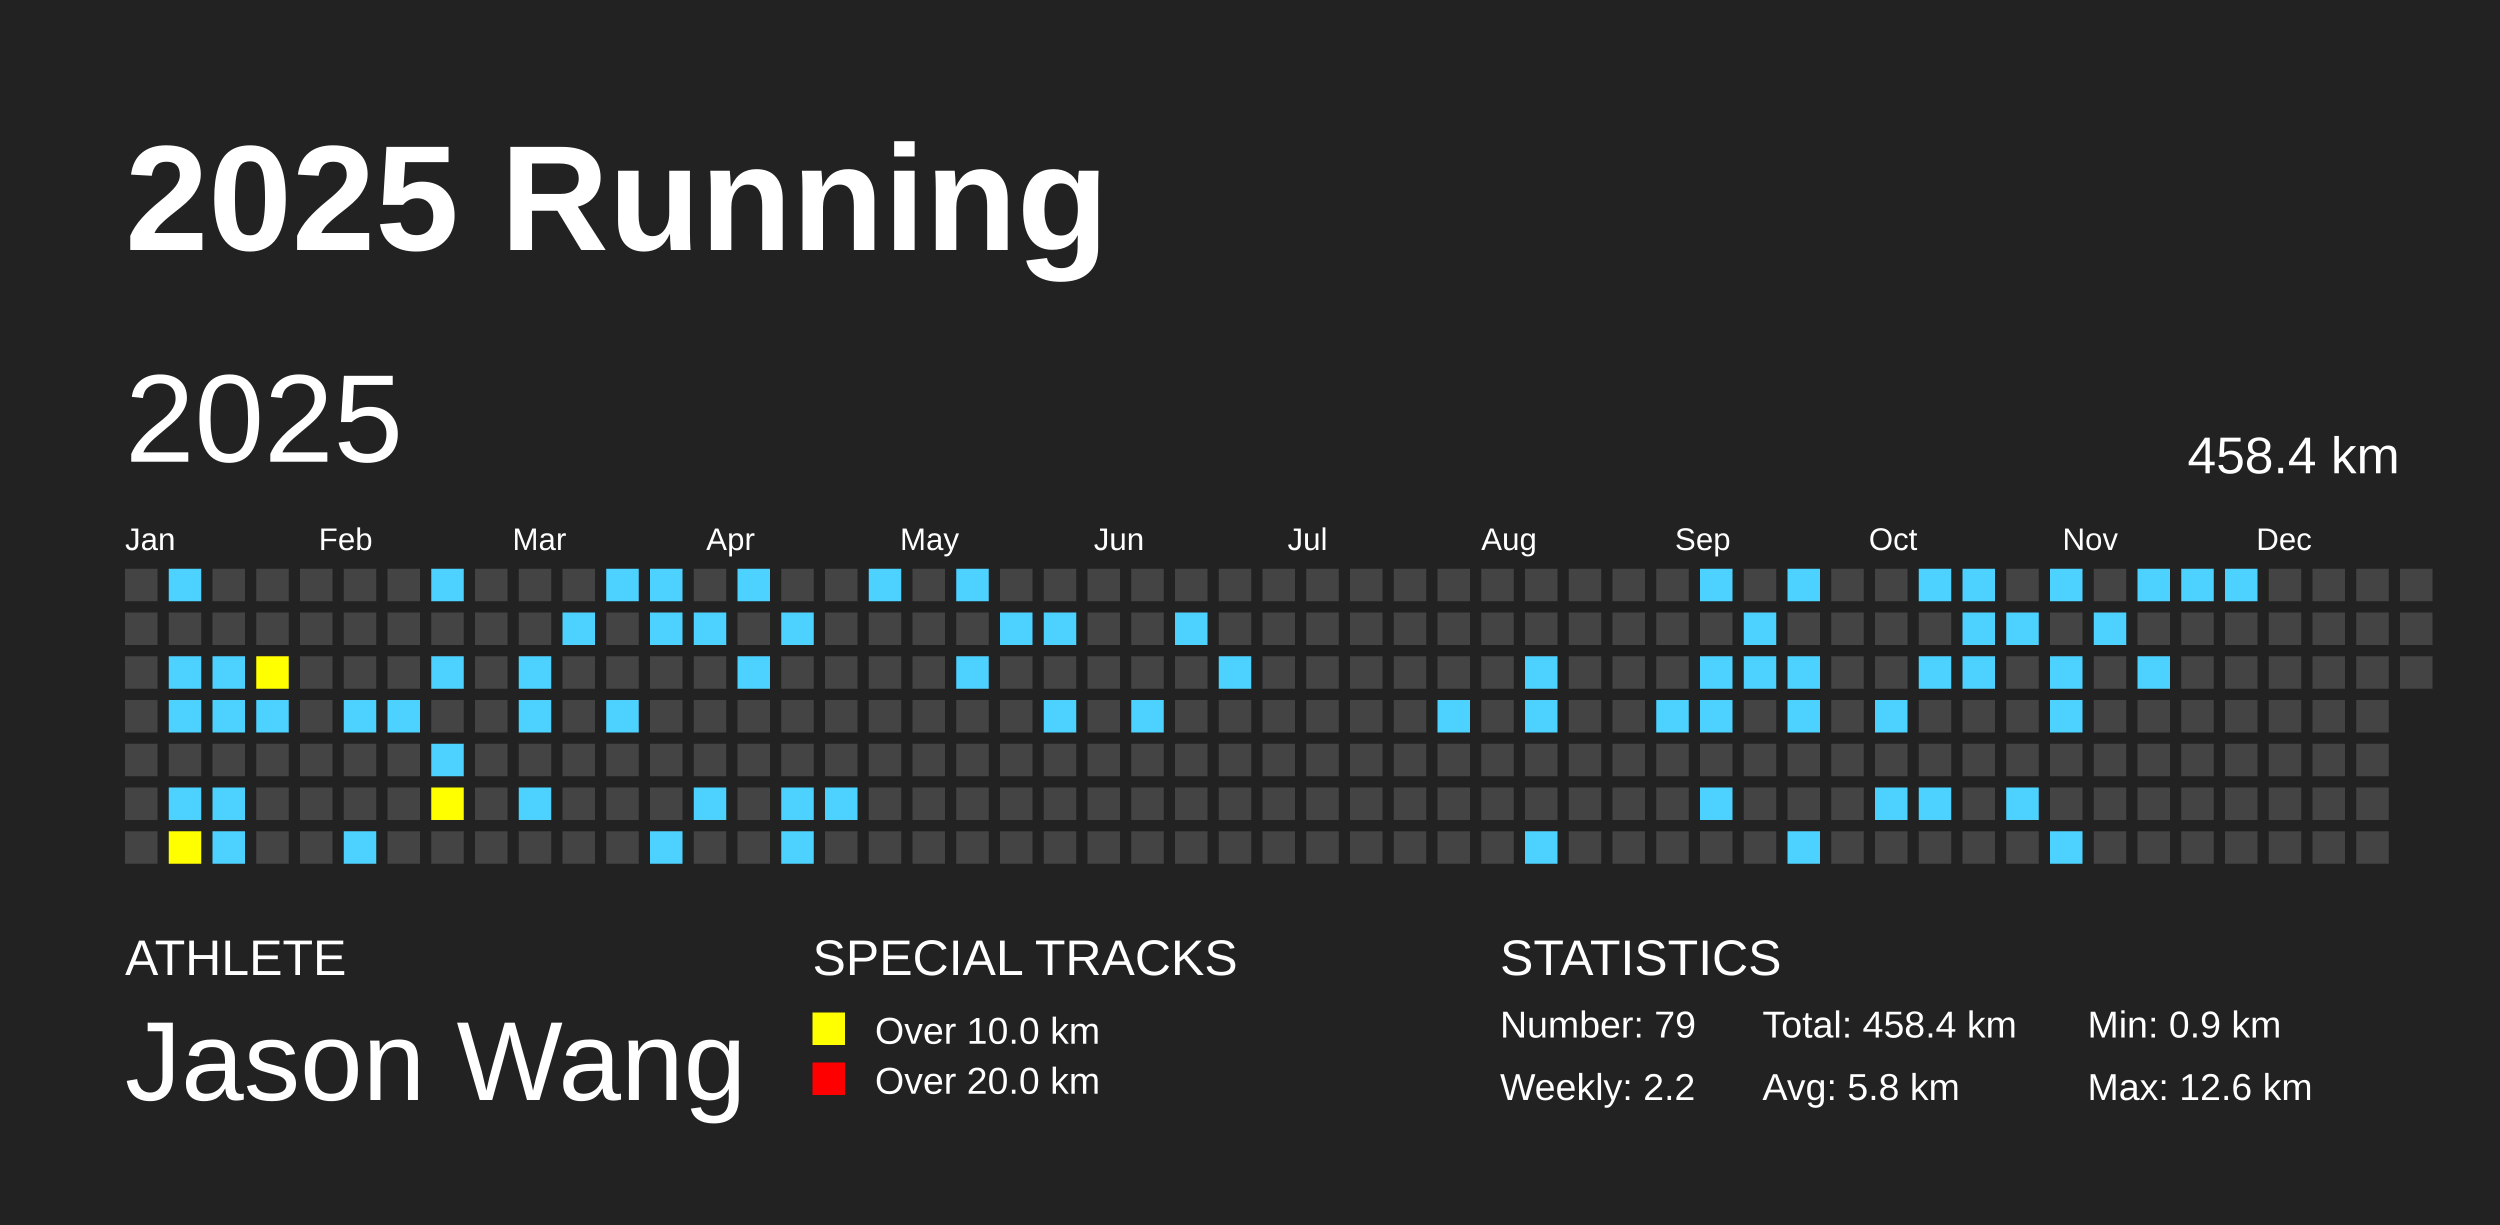
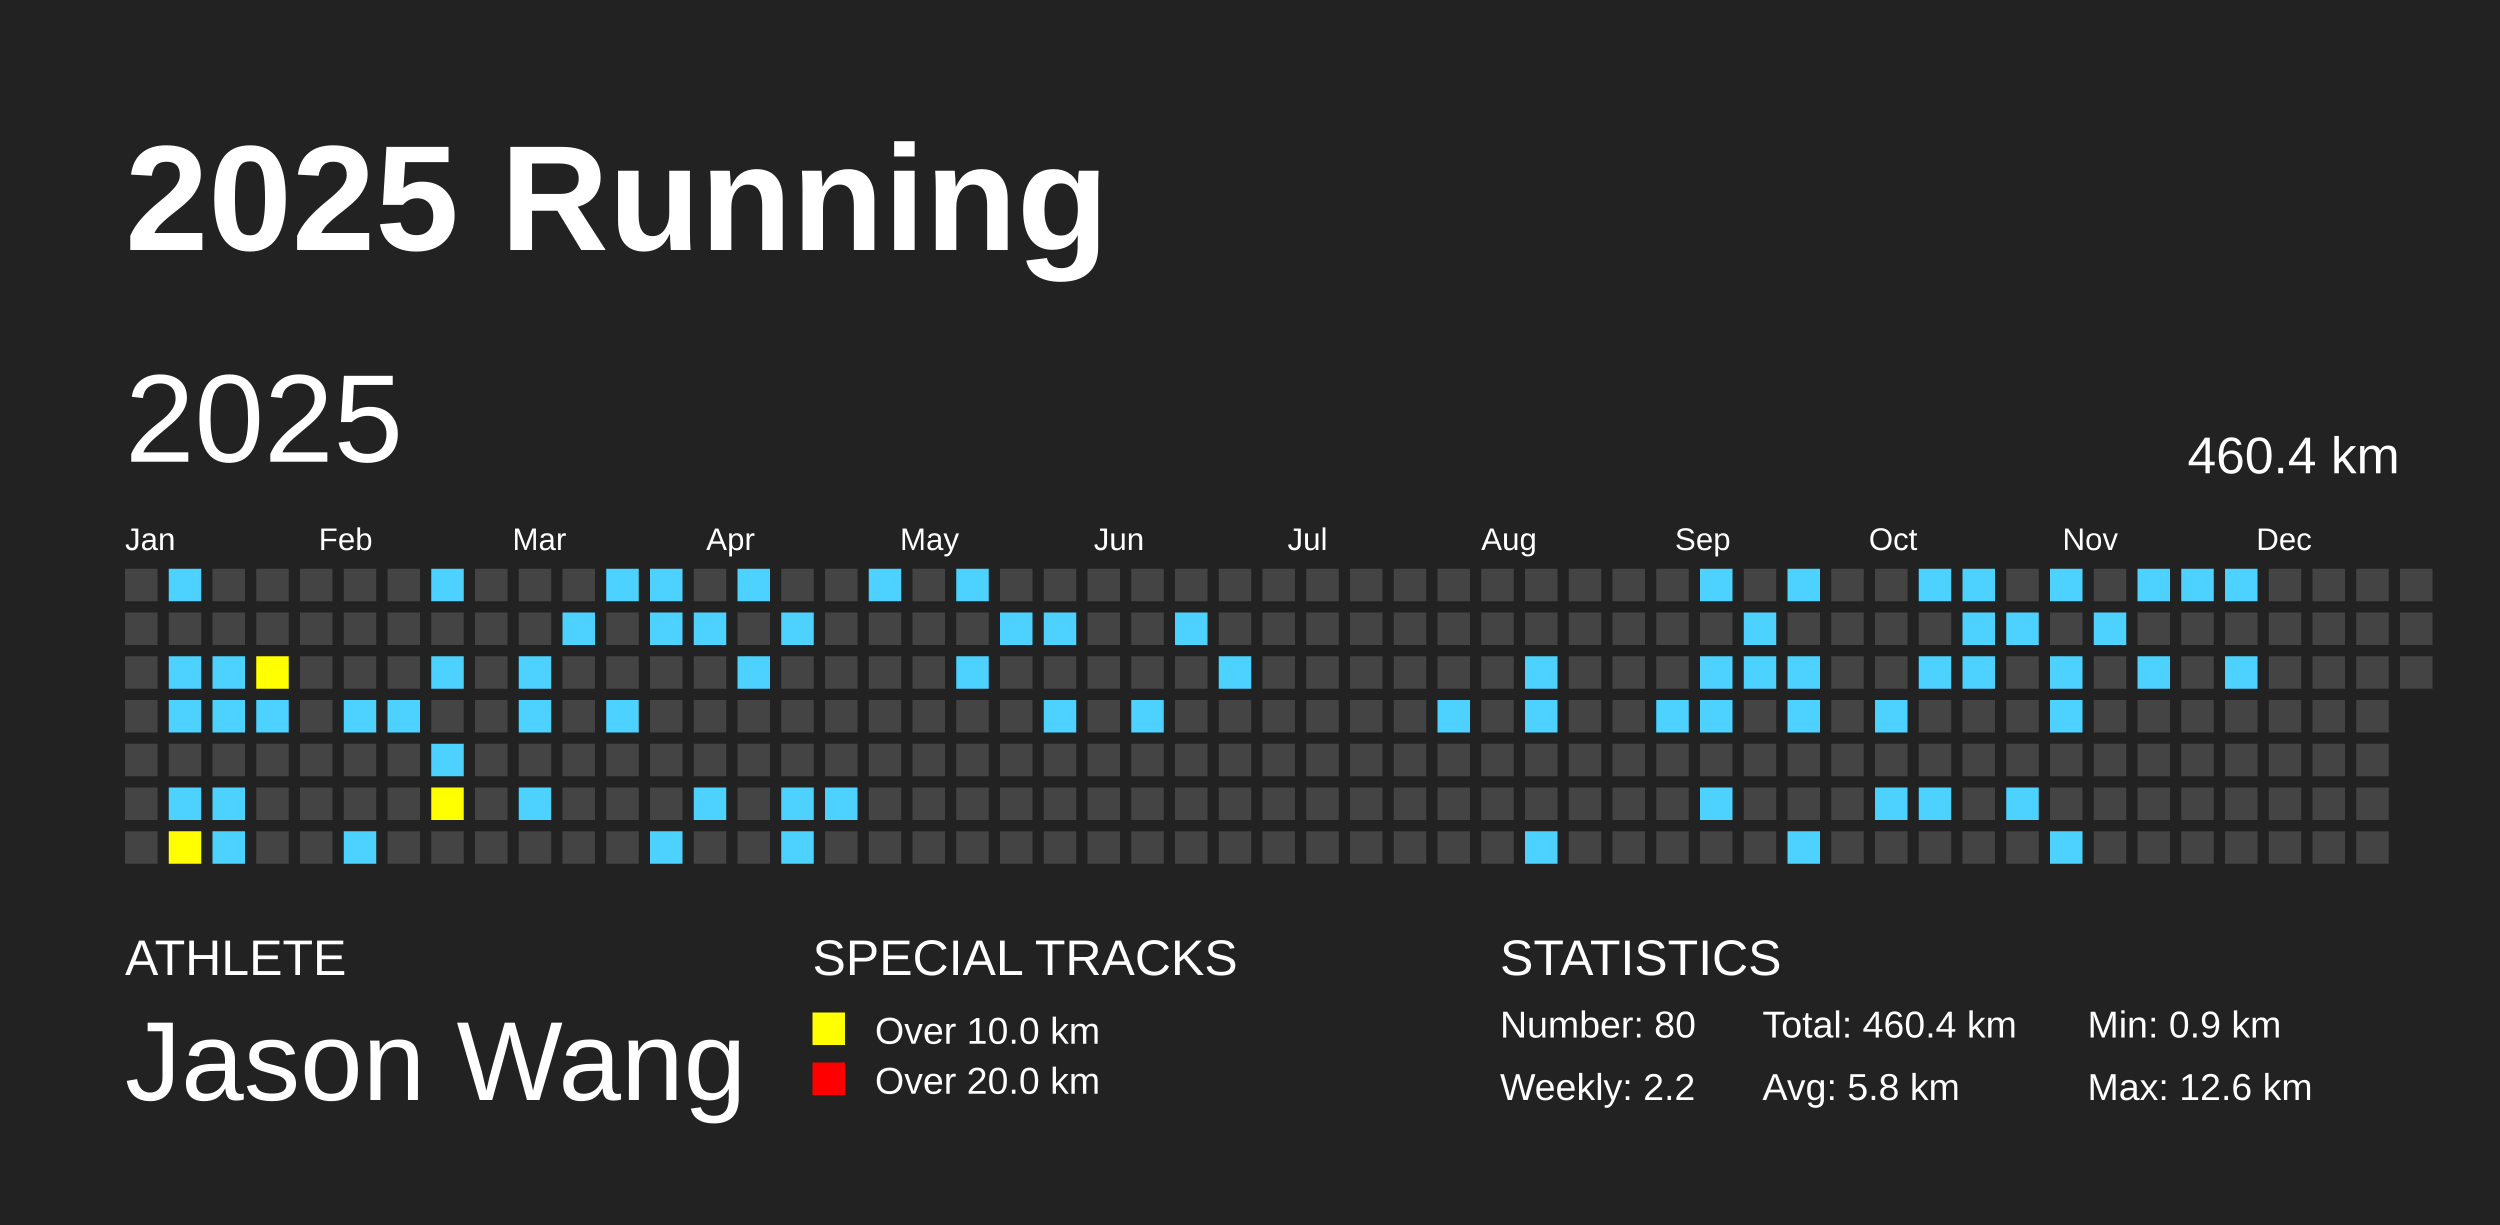
<svg xmlns="http://www.w3.org/2000/svg" baseProfile="full" height="98mm" version="1.1" viewBox="0,0,200,98" width="200mm">
  <defs />
  <rect fill="#222222" height="98" width="200" x="0" y="0" />
  <text fill="#FFFFFF" style="font-size:12px; font-family:Arial; font-weight:bold;" x="10" y="20">2025 Running</text>
  <text fill="#FFFFFF" style="font-size:4px; font-family:Arial" x="10" y="78">ATHLETE</text>
  <text fill="#FFFFFF" style="font-size:9px; font-family:Arial" x="10" y="88">Jason Wang</text>
  <text fill="#FFFFFF" style="font-size:4px; font-family:Arial" x="65" y="78">SPECIAL TRACKS</text>
  <rect fill="yellow" height="2.6" width="2.6" x="65" y="81" />
  <text fill="#FFFFFF" style="font-size:3px; font-family:Arial" x="70" y="83.5">Over 10.0 km</text>
  <rect fill="red" height="2.6" width="2.6" x="65" y="85" />
  <text fill="#FFFFFF" style="font-size:3px; font-family:Arial" x="70" y="87.5">Over 20.0 km</text>
  <text fill="#FFFFFF" style="font-size:4px; font-family:Arial" x="120" y="78">STATISTICS</text>
-   <text fill="#FFFFFF" style="font-size:3px; font-family:Arial" x="120" y="83">Number: 79</text>
+   <text fill="#FFFFFF" style="font-size:3px; font-family:Arial" x="120" y="83">Number: 80</text>
  <text fill="#FFFFFF" style="font-size:3px; font-family:Arial" x="120" y="88">Weekly: 2.2</text>
-   <text fill="#FFFFFF" style="font-size:3px; font-family:Arial" x="141" y="83">Total: 458.4 km</text>
+   <text fill="#FFFFFF" style="font-size:3px; font-family:Arial" x="141" y="83">Total: 460.4 km</text>
  <text fill="#FFFFFF" style="font-size:3px; font-family:Arial" x="141" y="88">Avg: 5.8 km</text>
  <text fill="#FFFFFF" style="font-size:3px; font-family:Arial" x="167" y="83">Min: 0.9 km</text>
  <text fill="#FFFFFF" style="font-size:3px; font-family:Arial" x="167" y="88">Max: 12.6 km</text>
  <text dominant-baseline="hanging" fill="#FFFFFF" style="font-size:10.0px; font-family:Arial;" x="10" y="30">2025</text>
-   <text dominant-baseline="hanging" fill="#FFFFFF" style="font-size:4.125px; font-family:Arial;" x="175" y="35">458.4 km</text>
+   <text dominant-baseline="hanging" fill="#FFFFFF" style="font-size:4.125px; font-family:Arial;" x="175" y="35">460.4 km</text>
  <text fill="#FFFFFF" style="font-size:2.5px; font-family:Arial" x="10.0" y="44">Jan</text>
  <text fill="#FFFFFF" style="font-size:2.5px; font-family:Arial" x="25.5" y="44">Feb</text>
  <text fill="#FFFFFF" style="font-size:2.5px; font-family:Arial" x="41.0" y="44">Mar</text>
  <text fill="#FFFFFF" style="font-size:2.5px; font-family:Arial" x="56.5" y="44">Apr</text>
  <text fill="#FFFFFF" style="font-size:2.5px; font-family:Arial" x="72.0" y="44">May</text>
  <text fill="#FFFFFF" style="font-size:2.5px; font-family:Arial" x="87.5" y="44">Jun</text>
  <text fill="#FFFFFF" style="font-size:2.5px; font-family:Arial" x="103.0" y="44">Jul</text>
  <text fill="#FFFFFF" style="font-size:2.5px; font-family:Arial" x="118.5" y="44">Aug</text>
  <text fill="#FFFFFF" style="font-size:2.5px; font-family:Arial" x="134.0" y="44">Sep</text>
  <text fill="#FFFFFF" style="font-size:2.5px; font-family:Arial" x="149.5" y="44">Oct</text>
  <text fill="#FFFFFF" style="font-size:2.5px; font-family:Arial" x="165.0" y="44">Nov</text>
  <text fill="#FFFFFF" style="font-size:2.5px; font-family:Arial" x="180.5" y="44">Dec</text>
  <rect fill="#444444" height="2.6" width="2.6" x="10.0" y="45.5" />
  <rect fill="#444444" height="2.6" width="2.6" x="10.0" y="49.0" />
  <rect fill="#444444" height="2.6" width="2.6" x="10.0" y="52.5" />
  <rect fill="#444444" height="2.6" width="2.6" x="10.0" y="56.0" />
  <rect fill="#444444" height="2.6" width="2.6" x="10.0" y="59.5" />
  <rect fill="#444444" height="2.6" width="2.6" x="10.0" y="63.0" />
  <rect fill="#444444" height="2.6" width="2.6" x="10.0" y="66.5" />
  <rect fill="#4DD2FF" height="2.6" width="2.6" x="13.5" y="45.5" />
  <rect fill="#444444" height="2.6" width="2.6" x="13.5" y="49.0" />
  <rect fill="#4DD2FF" height="2.6" width="2.6" x="13.5" y="52.5" />
  <rect fill="#4DD2FF" height="2.6" width="2.6" x="13.5" y="56.0" />
  <rect fill="#444444" height="2.6" width="2.6" x="13.5" y="59.5" />
  <rect fill="#4DD2FF" height="2.6" width="2.6" x="13.5" y="63.0" />
  <rect fill="yellow" height="2.6" width="2.6" x="13.5" y="66.5" />
  <rect fill="#444444" height="2.6" width="2.6" x="17.0" y="45.5" />
  <rect fill="#444444" height="2.6" width="2.6" x="17.0" y="49.0" />
  <rect fill="#4DD2FF" height="2.6" width="2.6" x="17.0" y="52.5" />
  <rect fill="#4DD2FF" height="2.6" width="2.6" x="17.0" y="56.0" />
  <rect fill="#444444" height="2.6" width="2.6" x="17.0" y="59.5" />
  <rect fill="#4DD2FF" height="2.6" width="2.6" x="17.0" y="63.0" />
  <rect fill="#4DD2FF" height="2.6" width="2.6" x="17.0" y="66.5" />
  <rect fill="#444444" height="2.6" width="2.6" x="20.5" y="45.5" />
  <rect fill="#444444" height="2.6" width="2.6" x="20.5" y="49.0" />
  <rect fill="yellow" height="2.6" width="2.6" x="20.5" y="52.5" />
  <rect fill="#4DD2FF" height="2.6" width="2.6" x="20.5" y="56.0" />
  <rect fill="#444444" height="2.6" width="2.6" x="20.5" y="59.5" />
  <rect fill="#444444" height="2.6" width="2.6" x="20.5" y="63.0" />
  <rect fill="#444444" height="2.6" width="2.6" x="20.5" y="66.5" />
  <rect fill="#444444" height="2.6" width="2.6" x="24.0" y="45.5" />
  <rect fill="#444444" height="2.6" width="2.6" x="24.0" y="49.0" />
  <rect fill="#444444" height="2.6" width="2.6" x="24.0" y="52.5" />
  <rect fill="#444444" height="2.6" width="2.6" x="24.0" y="56.0" />
  <rect fill="#444444" height="2.6" width="2.6" x="24.0" y="59.5" />
  <rect fill="#444444" height="2.6" width="2.6" x="24.0" y="63.0" />
  <rect fill="#444444" height="2.6" width="2.6" x="24.0" y="66.5" />
  <rect fill="#444444" height="2.6" width="2.6" x="27.5" y="45.5" />
  <rect fill="#444444" height="2.6" width="2.6" x="27.5" y="49.0" />
  <rect fill="#444444" height="2.6" width="2.6" x="27.5" y="52.5" />
  <rect fill="#4DD2FF" height="2.6" width="2.6" x="27.5" y="56.0" />
  <rect fill="#444444" height="2.6" width="2.6" x="27.5" y="59.5" />
  <rect fill="#444444" height="2.6" width="2.6" x="27.5" y="63.0" />
  <rect fill="#4DD2FF" height="2.6" width="2.6" x="27.5" y="66.5" />
  <rect fill="#444444" height="2.6" width="2.6" x="31.0" y="45.5" />
  <rect fill="#444444" height="2.6" width="2.6" x="31.0" y="49.0" />
  <rect fill="#444444" height="2.6" width="2.6" x="31.0" y="52.5" />
  <rect fill="#4DD2FF" height="2.6" width="2.6" x="31.0" y="56.0" />
  <rect fill="#444444" height="2.6" width="2.6" x="31.0" y="59.5" />
  <rect fill="#444444" height="2.6" width="2.6" x="31.0" y="63.0" />
  <rect fill="#444444" height="2.6" width="2.6" x="31.0" y="66.5" />
  <rect fill="#4DD2FF" height="2.6" width="2.6" x="34.5" y="45.5" />
  <rect fill="#444444" height="2.6" width="2.6" x="34.5" y="49.0" />
  <rect fill="#4DD2FF" height="2.6" width="2.6" x="34.5" y="52.5" />
  <rect fill="#444444" height="2.6" width="2.6" x="34.5" y="56.0" />
  <rect fill="#4DD2FF" height="2.6" width="2.6" x="34.5" y="59.5" />
  <rect fill="yellow" height="2.6" width="2.6" x="34.5" y="63.0" />
  <rect fill="#444444" height="2.6" width="2.6" x="34.5" y="66.5" />
  <rect fill="#444444" height="2.6" width="2.6" x="38.0" y="45.5" />
  <rect fill="#444444" height="2.6" width="2.6" x="38.0" y="49.0" />
  <rect fill="#444444" height="2.6" width="2.6" x="38.0" y="52.5" />
  <rect fill="#444444" height="2.6" width="2.6" x="38.0" y="56.0" />
  <rect fill="#444444" height="2.6" width="2.6" x="38.0" y="59.5" />
  <rect fill="#444444" height="2.6" width="2.6" x="38.0" y="63.0" />
  <rect fill="#444444" height="2.6" width="2.6" x="38.0" y="66.5" />
  <rect fill="#444444" height="2.6" width="2.6" x="41.5" y="45.5" />
  <rect fill="#444444" height="2.6" width="2.6" x="41.5" y="49.0" />
  <rect fill="#4DD2FF" height="2.6" width="2.6" x="41.5" y="52.5" />
  <rect fill="#4DD2FF" height="2.6" width="2.6" x="41.5" y="56.0" />
  <rect fill="#444444" height="2.6" width="2.6" x="41.5" y="59.5" />
  <rect fill="#4DD2FF" height="2.6" width="2.6" x="41.5" y="63.0" />
  <rect fill="#444444" height="2.6" width="2.6" x="41.5" y="66.5" />
  <rect fill="#444444" height="2.6" width="2.6" x="45.0" y="45.5" />
  <rect fill="#4DD2FF" height="2.6" width="2.6" x="45.0" y="49.0" />
  <rect fill="#444444" height="2.6" width="2.6" x="45.0" y="52.5" />
  <rect fill="#444444" height="2.6" width="2.6" x="45.0" y="56.0" />
  <rect fill="#444444" height="2.6" width="2.6" x="45.0" y="59.5" />
  <rect fill="#444444" height="2.6" width="2.6" x="45.0" y="63.0" />
  <rect fill="#444444" height="2.6" width="2.6" x="45.0" y="66.5" />
  <rect fill="#4DD2FF" height="2.6" width="2.6" x="48.5" y="45.5" />
  <rect fill="#444444" height="2.6" width="2.6" x="48.5" y="49.0" />
  <rect fill="#444444" height="2.6" width="2.6" x="48.5" y="52.5" />
  <rect fill="#4DD2FF" height="2.6" width="2.6" x="48.5" y="56.0" />
  <rect fill="#444444" height="2.6" width="2.6" x="48.5" y="59.5" />
  <rect fill="#444444" height="2.6" width="2.6" x="48.5" y="63.0" />
  <rect fill="#444444" height="2.6" width="2.6" x="48.5" y="66.5" />
  <rect fill="#4DD2FF" height="2.6" width="2.6" x="52.0" y="45.5" />
  <rect fill="#4DD2FF" height="2.6" width="2.6" x="52.0" y="49.0" />
  <rect fill="#444444" height="2.6" width="2.6" x="52.0" y="52.5" />
  <rect fill="#444444" height="2.6" width="2.6" x="52.0" y="56.0" />
  <rect fill="#444444" height="2.6" width="2.6" x="52.0" y="59.5" />
  <rect fill="#444444" height="2.6" width="2.6" x="52.0" y="63.0" />
  <rect fill="#4DD2FF" height="2.6" width="2.6" x="52.0" y="66.5" />
  <rect fill="#444444" height="2.6" width="2.6" x="55.5" y="45.5" />
  <rect fill="#4DD2FF" height="2.6" width="2.6" x="55.5" y="49.0" />
  <rect fill="#444444" height="2.6" width="2.6" x="55.5" y="52.5" />
  <rect fill="#444444" height="2.6" width="2.6" x="55.5" y="56.0" />
  <rect fill="#444444" height="2.6" width="2.6" x="55.5" y="59.5" />
  <rect fill="#4DD2FF" height="2.6" width="2.6" x="55.5" y="63.0" />
  <rect fill="#444444" height="2.6" width="2.6" x="55.5" y="66.5" />
  <rect fill="#4DD2FF" height="2.6" width="2.6" x="59.0" y="45.5" />
  <rect fill="#444444" height="2.6" width="2.6" x="59.0" y="49.0" />
  <rect fill="#4DD2FF" height="2.6" width="2.6" x="59.0" y="52.5" />
  <rect fill="#444444" height="2.6" width="2.6" x="59.0" y="56.0" />
  <rect fill="#444444" height="2.6" width="2.6" x="59.0" y="59.5" />
  <rect fill="#444444" height="2.6" width="2.6" x="59.0" y="63.0" />
  <rect fill="#444444" height="2.6" width="2.6" x="59.0" y="66.5" />
  <rect fill="#444444" height="2.6" width="2.6" x="62.5" y="45.5" />
  <rect fill="#4DD2FF" height="2.6" width="2.6" x="62.5" y="49.0" />
  <rect fill="#444444" height="2.6" width="2.6" x="62.5" y="52.5" />
  <rect fill="#444444" height="2.6" width="2.6" x="62.5" y="56.0" />
  <rect fill="#444444" height="2.6" width="2.6" x="62.5" y="59.5" />
  <rect fill="#4DD2FF" height="2.6" width="2.6" x="62.5" y="63.0" />
  <rect fill="#4DD2FF" height="2.6" width="2.6" x="62.5" y="66.5" />
  <rect fill="#444444" height="2.6" width="2.6" x="66.0" y="45.5" />
  <rect fill="#444444" height="2.6" width="2.6" x="66.0" y="49.0" />
  <rect fill="#444444" height="2.6" width="2.6" x="66.0" y="52.5" />
  <rect fill="#444444" height="2.6" width="2.6" x="66.0" y="56.0" />
  <rect fill="#444444" height="2.6" width="2.6" x="66.0" y="59.5" />
  <rect fill="#4DD2FF" height="2.6" width="2.6" x="66.0" y="63.0" />
  <rect fill="#444444" height="2.6" width="2.6" x="66.0" y="66.5" />
  <rect fill="#4DD2FF" height="2.6" width="2.6" x="69.5" y="45.5" />
  <rect fill="#444444" height="2.6" width="2.6" x="69.5" y="49.0" />
  <rect fill="#444444" height="2.6" width="2.6" x="69.5" y="52.5" />
  <rect fill="#444444" height="2.6" width="2.6" x="69.5" y="56.0" />
  <rect fill="#444444" height="2.6" width="2.6" x="69.5" y="59.5" />
  <rect fill="#444444" height="2.6" width="2.6" x="69.5" y="63.0" />
  <rect fill="#444444" height="2.6" width="2.6" x="69.5" y="66.5" />
  <rect fill="#444444" height="2.6" width="2.6" x="73.0" y="45.5" />
  <rect fill="#444444" height="2.6" width="2.6" x="73.0" y="49.0" />
  <rect fill="#444444" height="2.6" width="2.6" x="73.0" y="52.5" />
  <rect fill="#444444" height="2.6" width="2.6" x="73.0" y="56.0" />
  <rect fill="#444444" height="2.6" width="2.6" x="73.0" y="59.5" />
  <rect fill="#444444" height="2.6" width="2.6" x="73.0" y="63.0" />
  <rect fill="#444444" height="2.6" width="2.6" x="73.0" y="66.5" />
  <rect fill="#4DD2FF" height="2.6" width="2.6" x="76.5" y="45.5" />
  <rect fill="#444444" height="2.6" width="2.6" x="76.5" y="49.0" />
  <rect fill="#4DD2FF" height="2.6" width="2.6" x="76.5" y="52.5" />
  <rect fill="#444444" height="2.6" width="2.6" x="76.5" y="56.0" />
  <rect fill="#444444" height="2.6" width="2.6" x="76.5" y="59.5" />
  <rect fill="#444444" height="2.6" width="2.6" x="76.5" y="63.0" />
  <rect fill="#444444" height="2.6" width="2.6" x="76.5" y="66.5" />
  <rect fill="#444444" height="2.6" width="2.6" x="80.0" y="45.5" />
  <rect fill="#4DD2FF" height="2.6" width="2.6" x="80.0" y="49.0" />
  <rect fill="#444444" height="2.6" width="2.6" x="80.0" y="52.5" />
  <rect fill="#444444" height="2.6" width="2.6" x="80.0" y="56.0" />
  <rect fill="#444444" height="2.6" width="2.6" x="80.0" y="59.5" />
  <rect fill="#444444" height="2.6" width="2.6" x="80.0" y="63.0" />
  <rect fill="#444444" height="2.6" width="2.6" x="80.0" y="66.5" />
  <rect fill="#444444" height="2.6" width="2.6" x="83.5" y="45.5" />
  <rect fill="#4DD2FF" height="2.6" width="2.6" x="83.5" y="49.0" />
  <rect fill="#444444" height="2.6" width="2.6" x="83.5" y="52.5" />
  <rect fill="#4DD2FF" height="2.6" width="2.6" x="83.5" y="56.0" />
  <rect fill="#444444" height="2.6" width="2.6" x="83.5" y="59.5" />
  <rect fill="#444444" height="2.6" width="2.6" x="83.5" y="63.0" />
  <rect fill="#444444" height="2.6" width="2.6" x="83.5" y="66.5" />
  <rect fill="#444444" height="2.6" width="2.6" x="87.0" y="45.5" />
  <rect fill="#444444" height="2.6" width="2.6" x="87.0" y="49.0" />
  <rect fill="#444444" height="2.6" width="2.6" x="87.0" y="52.5" />
  <rect fill="#444444" height="2.6" width="2.6" x="87.0" y="56.0" />
  <rect fill="#444444" height="2.6" width="2.6" x="87.0" y="59.5" />
  <rect fill="#444444" height="2.6" width="2.6" x="87.0" y="63.0" />
  <rect fill="#444444" height="2.6" width="2.6" x="87.0" y="66.5" />
  <rect fill="#444444" height="2.6" width="2.6" x="90.5" y="45.5" />
  <rect fill="#444444" height="2.6" width="2.6" x="90.5" y="49.0" />
  <rect fill="#444444" height="2.6" width="2.6" x="90.5" y="52.5" />
  <rect fill="#4DD2FF" height="2.6" width="2.6" x="90.5" y="56.0" />
  <rect fill="#444444" height="2.6" width="2.6" x="90.5" y="59.5" />
  <rect fill="#444444" height="2.6" width="2.6" x="90.5" y="63.0" />
  <rect fill="#444444" height="2.6" width="2.6" x="90.5" y="66.5" />
  <rect fill="#444444" height="2.6" width="2.6" x="94.0" y="45.5" />
  <rect fill="#4DD2FF" height="2.6" width="2.6" x="94.0" y="49.0" />
  <rect fill="#444444" height="2.6" width="2.6" x="94.0" y="52.5" />
  <rect fill="#444444" height="2.6" width="2.6" x="94.0" y="56.0" />
  <rect fill="#444444" height="2.6" width="2.6" x="94.0" y="59.5" />
  <rect fill="#444444" height="2.6" width="2.6" x="94.0" y="63.0" />
  <rect fill="#444444" height="2.6" width="2.6" x="94.0" y="66.5" />
  <rect fill="#444444" height="2.6" width="2.6" x="97.5" y="45.5" />
  <rect fill="#444444" height="2.6" width="2.6" x="97.5" y="49.0" />
  <rect fill="#4DD2FF" height="2.6" width="2.6" x="97.5" y="52.5" />
  <rect fill="#444444" height="2.6" width="2.6" x="97.5" y="56.0" />
  <rect fill="#444444" height="2.6" width="2.6" x="97.5" y="59.5" />
  <rect fill="#444444" height="2.6" width="2.6" x="97.5" y="63.0" />
  <rect fill="#444444" height="2.6" width="2.6" x="97.5" y="66.5" />
  <rect fill="#444444" height="2.6" width="2.6" x="101.0" y="45.5" />
  <rect fill="#444444" height="2.6" width="2.6" x="101.0" y="49.0" />
  <rect fill="#444444" height="2.6" width="2.6" x="101.0" y="52.5" />
  <rect fill="#444444" height="2.6" width="2.6" x="101.0" y="56.0" />
  <rect fill="#444444" height="2.6" width="2.6" x="101.0" y="59.5" />
  <rect fill="#444444" height="2.6" width="2.6" x="101.0" y="63.0" />
  <rect fill="#444444" height="2.6" width="2.6" x="101.0" y="66.5" />
  <rect fill="#444444" height="2.6" width="2.6" x="104.5" y="45.5" />
  <rect fill="#444444" height="2.6" width="2.6" x="104.5" y="49.0" />
  <rect fill="#444444" height="2.6" width="2.6" x="104.5" y="52.5" />
  <rect fill="#444444" height="2.6" width="2.6" x="104.5" y="56.0" />
  <rect fill="#444444" height="2.6" width="2.6" x="104.5" y="59.5" />
  <rect fill="#444444" height="2.6" width="2.6" x="104.5" y="63.0" />
  <rect fill="#444444" height="2.6" width="2.6" x="104.5" y="66.5" />
  <rect fill="#444444" height="2.6" width="2.6" x="108.0" y="45.5" />
  <rect fill="#444444" height="2.6" width="2.6" x="108.0" y="49.0" />
  <rect fill="#444444" height="2.6" width="2.6" x="108.0" y="52.5" />
  <rect fill="#444444" height="2.6" width="2.6" x="108.0" y="56.0" />
  <rect fill="#444444" height="2.6" width="2.6" x="108.0" y="59.5" />
  <rect fill="#444444" height="2.6" width="2.6" x="108.0" y="63.0" />
  <rect fill="#444444" height="2.6" width="2.6" x="108.0" y="66.5" />
  <rect fill="#444444" height="2.6" width="2.6" x="111.5" y="45.5" />
  <rect fill="#444444" height="2.6" width="2.6" x="111.5" y="49.0" />
  <rect fill="#444444" height="2.6" width="2.6" x="111.5" y="52.5" />
  <rect fill="#444444" height="2.6" width="2.6" x="111.5" y="56.0" />
  <rect fill="#444444" height="2.6" width="2.6" x="111.5" y="59.5" />
  <rect fill="#444444" height="2.6" width="2.6" x="111.5" y="63.0" />
  <rect fill="#444444" height="2.6" width="2.6" x="111.5" y="66.5" />
  <rect fill="#444444" height="2.6" width="2.6" x="115.0" y="45.5" />
  <rect fill="#444444" height="2.6" width="2.6" x="115.0" y="49.0" />
  <rect fill="#444444" height="2.6" width="2.6" x="115.0" y="52.5" />
  <rect fill="#4DD2FF" height="2.6" width="2.6" x="115.0" y="56.0" />
  <rect fill="#444444" height="2.6" width="2.6" x="115.0" y="59.5" />
  <rect fill="#444444" height="2.6" width="2.6" x="115.0" y="63.0" />
  <rect fill="#444444" height="2.6" width="2.6" x="115.0" y="66.5" />
  <rect fill="#444444" height="2.6" width="2.6" x="118.5" y="45.5" />
  <rect fill="#444444" height="2.6" width="2.6" x="118.5" y="49.0" />
  <rect fill="#444444" height="2.6" width="2.6" x="118.5" y="52.5" />
  <rect fill="#444444" height="2.6" width="2.6" x="118.5" y="56.0" />
  <rect fill="#444444" height="2.6" width="2.6" x="118.5" y="59.5" />
  <rect fill="#444444" height="2.6" width="2.6" x="118.5" y="63.0" />
  <rect fill="#444444" height="2.6" width="2.6" x="118.5" y="66.5" />
  <rect fill="#444444" height="2.6" width="2.6" x="122.0" y="45.5" />
  <rect fill="#444444" height="2.6" width="2.6" x="122.0" y="49.0" />
  <rect fill="#4DD2FF" height="2.6" width="2.6" x="122.0" y="52.5" />
  <rect fill="#4DD2FF" height="2.6" width="2.6" x="122.0" y="56.0" />
  <rect fill="#444444" height="2.6" width="2.6" x="122.0" y="59.5" />
  <rect fill="#444444" height="2.6" width="2.6" x="122.0" y="63.0" />
  <rect fill="#4DD2FF" height="2.6" width="2.6" x="122.0" y="66.5" />
  <rect fill="#444444" height="2.6" width="2.6" x="125.5" y="45.5" />
  <rect fill="#444444" height="2.6" width="2.6" x="125.5" y="49.0" />
  <rect fill="#444444" height="2.6" width="2.6" x="125.5" y="52.5" />
  <rect fill="#444444" height="2.6" width="2.6" x="125.5" y="56.0" />
  <rect fill="#444444" height="2.6" width="2.6" x="125.5" y="59.5" />
  <rect fill="#444444" height="2.6" width="2.6" x="125.5" y="63.0" />
  <rect fill="#444444" height="2.6" width="2.6" x="125.5" y="66.5" />
  <rect fill="#444444" height="2.6" width="2.6" x="129.0" y="45.5" />
  <rect fill="#444444" height="2.6" width="2.6" x="129.0" y="49.0" />
  <rect fill="#444444" height="2.6" width="2.6" x="129.0" y="52.5" />
  <rect fill="#444444" height="2.6" width="2.6" x="129.0" y="56.0" />
  <rect fill="#444444" height="2.6" width="2.6" x="129.0" y="59.5" />
  <rect fill="#444444" height="2.6" width="2.6" x="129.0" y="63.0" />
  <rect fill="#444444" height="2.6" width="2.6" x="129.0" y="66.5" />
  <rect fill="#444444" height="2.6" width="2.6" x="132.5" y="45.5" />
  <rect fill="#444444" height="2.6" width="2.6" x="132.5" y="49.0" />
  <rect fill="#444444" height="2.6" width="2.6" x="132.5" y="52.5" />
  <rect fill="#4DD2FF" height="2.6" width="2.6" x="132.5" y="56.0" />
  <rect fill="#444444" height="2.6" width="2.6" x="132.5" y="59.5" />
  <rect fill="#444444" height="2.6" width="2.6" x="132.5" y="63.0" />
  <rect fill="#444444" height="2.6" width="2.6" x="132.5" y="66.5" />
  <rect fill="#4DD2FF" height="2.6" width="2.6" x="136.0" y="45.5" />
  <rect fill="#444444" height="2.6" width="2.6" x="136.0" y="49.0" />
  <rect fill="#4DD2FF" height="2.6" width="2.6" x="136.0" y="52.5" />
  <rect fill="#4DD2FF" height="2.6" width="2.6" x="136.0" y="56.0" />
  <rect fill="#444444" height="2.6" width="2.6" x="136.0" y="59.5" />
  <rect fill="#4DD2FF" height="2.6" width="2.6" x="136.0" y="63.0" />
  <rect fill="#444444" height="2.6" width="2.6" x="136.0" y="66.5" />
  <rect fill="#444444" height="2.6" width="2.6" x="139.5" y="45.5" />
  <rect fill="#4DD2FF" height="2.6" width="2.6" x="139.5" y="49.0" />
  <rect fill="#4DD2FF" height="2.6" width="2.6" x="139.5" y="52.5" />
  <rect fill="#444444" height="2.6" width="2.6" x="139.5" y="56.0" />
  <rect fill="#444444" height="2.6" width="2.6" x="139.5" y="59.5" />
  <rect fill="#444444" height="2.6" width="2.6" x="139.5" y="63.0" />
  <rect fill="#444444" height="2.6" width="2.6" x="139.5" y="66.5" />
  <rect fill="#4DD2FF" height="2.6" width="2.6" x="143.0" y="45.5" />
  <rect fill="#444444" height="2.6" width="2.6" x="143.0" y="49.0" />
  <rect fill="#4DD2FF" height="2.6" width="2.6" x="143.0" y="52.5" />
  <rect fill="#4DD2FF" height="2.6" width="2.6" x="143.0" y="56.0" />
  <rect fill="#444444" height="2.6" width="2.6" x="143.0" y="59.5" />
  <rect fill="#444444" height="2.6" width="2.6" x="143.0" y="63.0" />
  <rect fill="#4DD2FF" height="2.6" width="2.6" x="143.0" y="66.5" />
  <rect fill="#444444" height="2.6" width="2.6" x="146.5" y="45.5" />
  <rect fill="#444444" height="2.6" width="2.6" x="146.5" y="49.0" />
  <rect fill="#444444" height="2.6" width="2.6" x="146.5" y="52.5" />
  <rect fill="#444444" height="2.6" width="2.6" x="146.5" y="56.0" />
  <rect fill="#444444" height="2.6" width="2.6" x="146.5" y="59.5" />
  <rect fill="#444444" height="2.6" width="2.6" x="146.5" y="63.0" />
  <rect fill="#444444" height="2.6" width="2.6" x="146.5" y="66.5" />
  <rect fill="#444444" height="2.6" width="2.6" x="150.0" y="45.5" />
  <rect fill="#444444" height="2.6" width="2.6" x="150.0" y="49.0" />
  <rect fill="#444444" height="2.6" width="2.6" x="150.0" y="52.5" />
  <rect fill="#4DD2FF" height="2.6" width="2.6" x="150.0" y="56.0" />
  <rect fill="#444444" height="2.6" width="2.6" x="150.0" y="59.5" />
  <rect fill="#4DD2FF" height="2.6" width="2.6" x="150.0" y="63.0" />
  <rect fill="#444444" height="2.6" width="2.6" x="150.0" y="66.5" />
  <rect fill="#4DD2FF" height="2.6" width="2.6" x="153.5" y="45.5" />
  <rect fill="#444444" height="2.6" width="2.6" x="153.5" y="49.0" />
  <rect fill="#4DD2FF" height="2.6" width="2.6" x="153.5" y="52.5" />
  <rect fill="#444444" height="2.6" width="2.6" x="153.5" y="56.0" />
  <rect fill="#444444" height="2.6" width="2.6" x="153.5" y="59.5" />
  <rect fill="#4DD2FF" height="2.6" width="2.6" x="153.5" y="63.0" />
  <rect fill="#444444" height="2.6" width="2.6" x="153.5" y="66.5" />
  <rect fill="#4DD2FF" height="2.6" width="2.6" x="157.0" y="45.5" />
  <rect fill="#4DD2FF" height="2.6" width="2.6" x="157.0" y="49.0" />
  <rect fill="#4DD2FF" height="2.6" width="2.6" x="157.0" y="52.5" />
  <rect fill="#444444" height="2.6" width="2.6" x="157.0" y="56.0" />
  <rect fill="#444444" height="2.6" width="2.6" x="157.0" y="59.5" />
  <rect fill="#444444" height="2.6" width="2.6" x="157.0" y="63.0" />
  <rect fill="#444444" height="2.6" width="2.6" x="157.0" y="66.5" />
  <rect fill="#444444" height="2.6" width="2.6" x="160.5" y="45.5" />
  <rect fill="#4DD2FF" height="2.6" width="2.6" x="160.5" y="49.0" />
  <rect fill="#444444" height="2.6" width="2.6" x="160.5" y="52.5" />
  <rect fill="#444444" height="2.6" width="2.6" x="160.5" y="56.0" />
  <rect fill="#444444" height="2.6" width="2.6" x="160.5" y="59.5" />
  <rect fill="#4DD2FF" height="2.6" width="2.6" x="160.5" y="63.0" />
  <rect fill="#444444" height="2.6" width="2.6" x="160.5" y="66.5" />
  <rect fill="#4DD2FF" height="2.6" width="2.6" x="164.0" y="45.5" />
  <rect fill="#444444" height="2.6" width="2.6" x="164.0" y="49.0" />
  <rect fill="#4DD2FF" height="2.6" width="2.6" x="164.0" y="52.5" />
  <rect fill="#4DD2FF" height="2.6" width="2.6" x="164.0" y="56.0" />
  <rect fill="#444444" height="2.6" width="2.6" x="164.0" y="59.5" />
  <rect fill="#444444" height="2.6" width="2.6" x="164.0" y="63.0" />
  <rect fill="#4DD2FF" height="2.6" width="2.6" x="164.0" y="66.5" />
  <rect fill="#444444" height="2.6" width="2.6" x="167.5" y="45.5" />
  <rect fill="#4DD2FF" height="2.6" width="2.6" x="167.5" y="49.0" />
  <rect fill="#444444" height="2.6" width="2.6" x="167.5" y="52.5" />
  <rect fill="#444444" height="2.6" width="2.6" x="167.5" y="56.0" />
  <rect fill="#444444" height="2.6" width="2.6" x="167.5" y="59.5" />
  <rect fill="#444444" height="2.6" width="2.6" x="167.5" y="63.0" />
  <rect fill="#444444" height="2.6" width="2.6" x="167.5" y="66.5" />
  <rect fill="#4DD2FF" height="2.6" width="2.6" x="171.0" y="45.5" />
  <rect fill="#444444" height="2.6" width="2.6" x="171.0" y="49.0" />
  <rect fill="#4DD2FF" height="2.6" width="2.6" x="171.0" y="52.5" />
  <rect fill="#444444" height="2.6" width="2.6" x="171.0" y="56.0" />
  <rect fill="#444444" height="2.6" width="2.6" x="171.0" y="59.5" />
  <rect fill="#444444" height="2.6" width="2.6" x="171.0" y="63.0" />
  <rect fill="#444444" height="2.6" width="2.6" x="171.0" y="66.5" />
  <rect fill="#4DD2FF" height="2.6" width="2.6" x="174.5" y="45.5" />
  <rect fill="#444444" height="2.6" width="2.6" x="174.5" y="49.0" />
  <rect fill="#444444" height="2.6" width="2.6" x="174.5" y="52.5" />
  <rect fill="#444444" height="2.6" width="2.6" x="174.5" y="56.0" />
  <rect fill="#444444" height="2.6" width="2.6" x="174.5" y="59.5" />
  <rect fill="#444444" height="2.6" width="2.6" x="174.5" y="63.0" />
  <rect fill="#444444" height="2.6" width="2.6" x="174.5" y="66.5" />
  <rect fill="#4DD2FF" height="2.6" width="2.6" x="178.0" y="45.5" />
  <rect fill="#444444" height="2.6" width="2.6" x="178.0" y="49.0" />
-   <rect fill="#444444" height="2.6" width="2.6" x="178.0" y="52.5" />
+   <rect fill="#4DD2FF" height="2.6" width="2.6" x="178.0" y="52.5" />
  <rect fill="#444444" height="2.6" width="2.6" x="178.0" y="56.0" />
  <rect fill="#444444" height="2.6" width="2.6" x="178.0" y="59.5" />
  <rect fill="#444444" height="2.6" width="2.6" x="178.0" y="63.0" />
  <rect fill="#444444" height="2.6" width="2.6" x="178.0" y="66.5" />
  <rect fill="#444444" height="2.6" width="2.6" x="181.5" y="45.5" />
  <rect fill="#444444" height="2.6" width="2.6" x="181.5" y="49.0" />
  <rect fill="#444444" height="2.6" width="2.6" x="181.5" y="52.5" />
  <rect fill="#444444" height="2.6" width="2.6" x="181.5" y="56.0" />
  <rect fill="#444444" height="2.6" width="2.6" x="181.5" y="59.5" />
  <rect fill="#444444" height="2.6" width="2.6" x="181.5" y="63.0" />
  <rect fill="#444444" height="2.6" width="2.6" x="181.5" y="66.5" />
  <rect fill="#444444" height="2.6" width="2.6" x="185.0" y="45.5" />
  <rect fill="#444444" height="2.6" width="2.6" x="185.0" y="49.0" />
  <rect fill="#444444" height="2.6" width="2.6" x="185.0" y="52.5" />
  <rect fill="#444444" height="2.6" width="2.6" x="185.0" y="56.0" />
  <rect fill="#444444" height="2.6" width="2.6" x="185.0" y="59.5" />
  <rect fill="#444444" height="2.6" width="2.6" x="185.0" y="63.0" />
  <rect fill="#444444" height="2.6" width="2.6" x="185.0" y="66.5" />
  <rect fill="#444444" height="2.6" width="2.6" x="188.5" y="45.5" />
  <rect fill="#444444" height="2.6" width="2.6" x="188.5" y="49.0" />
  <rect fill="#444444" height="2.6" width="2.6" x="188.5" y="52.5" />
  <rect fill="#444444" height="2.6" width="2.6" x="188.5" y="56.0" />
  <rect fill="#444444" height="2.6" width="2.6" x="188.5" y="59.5" />
  <rect fill="#444444" height="2.6" width="2.6" x="188.5" y="63.0" />
  <rect fill="#444444" height="2.6" width="2.6" x="188.5" y="66.5" />
  <rect fill="#444444" height="2.6" width="2.6" x="192.0" y="45.5" />
  <rect fill="#444444" height="2.6" width="2.6" x="192.0" y="49.0" />
  <rect fill="#444444" height="2.6" width="2.6" x="192.0" y="52.5" />
</svg>
